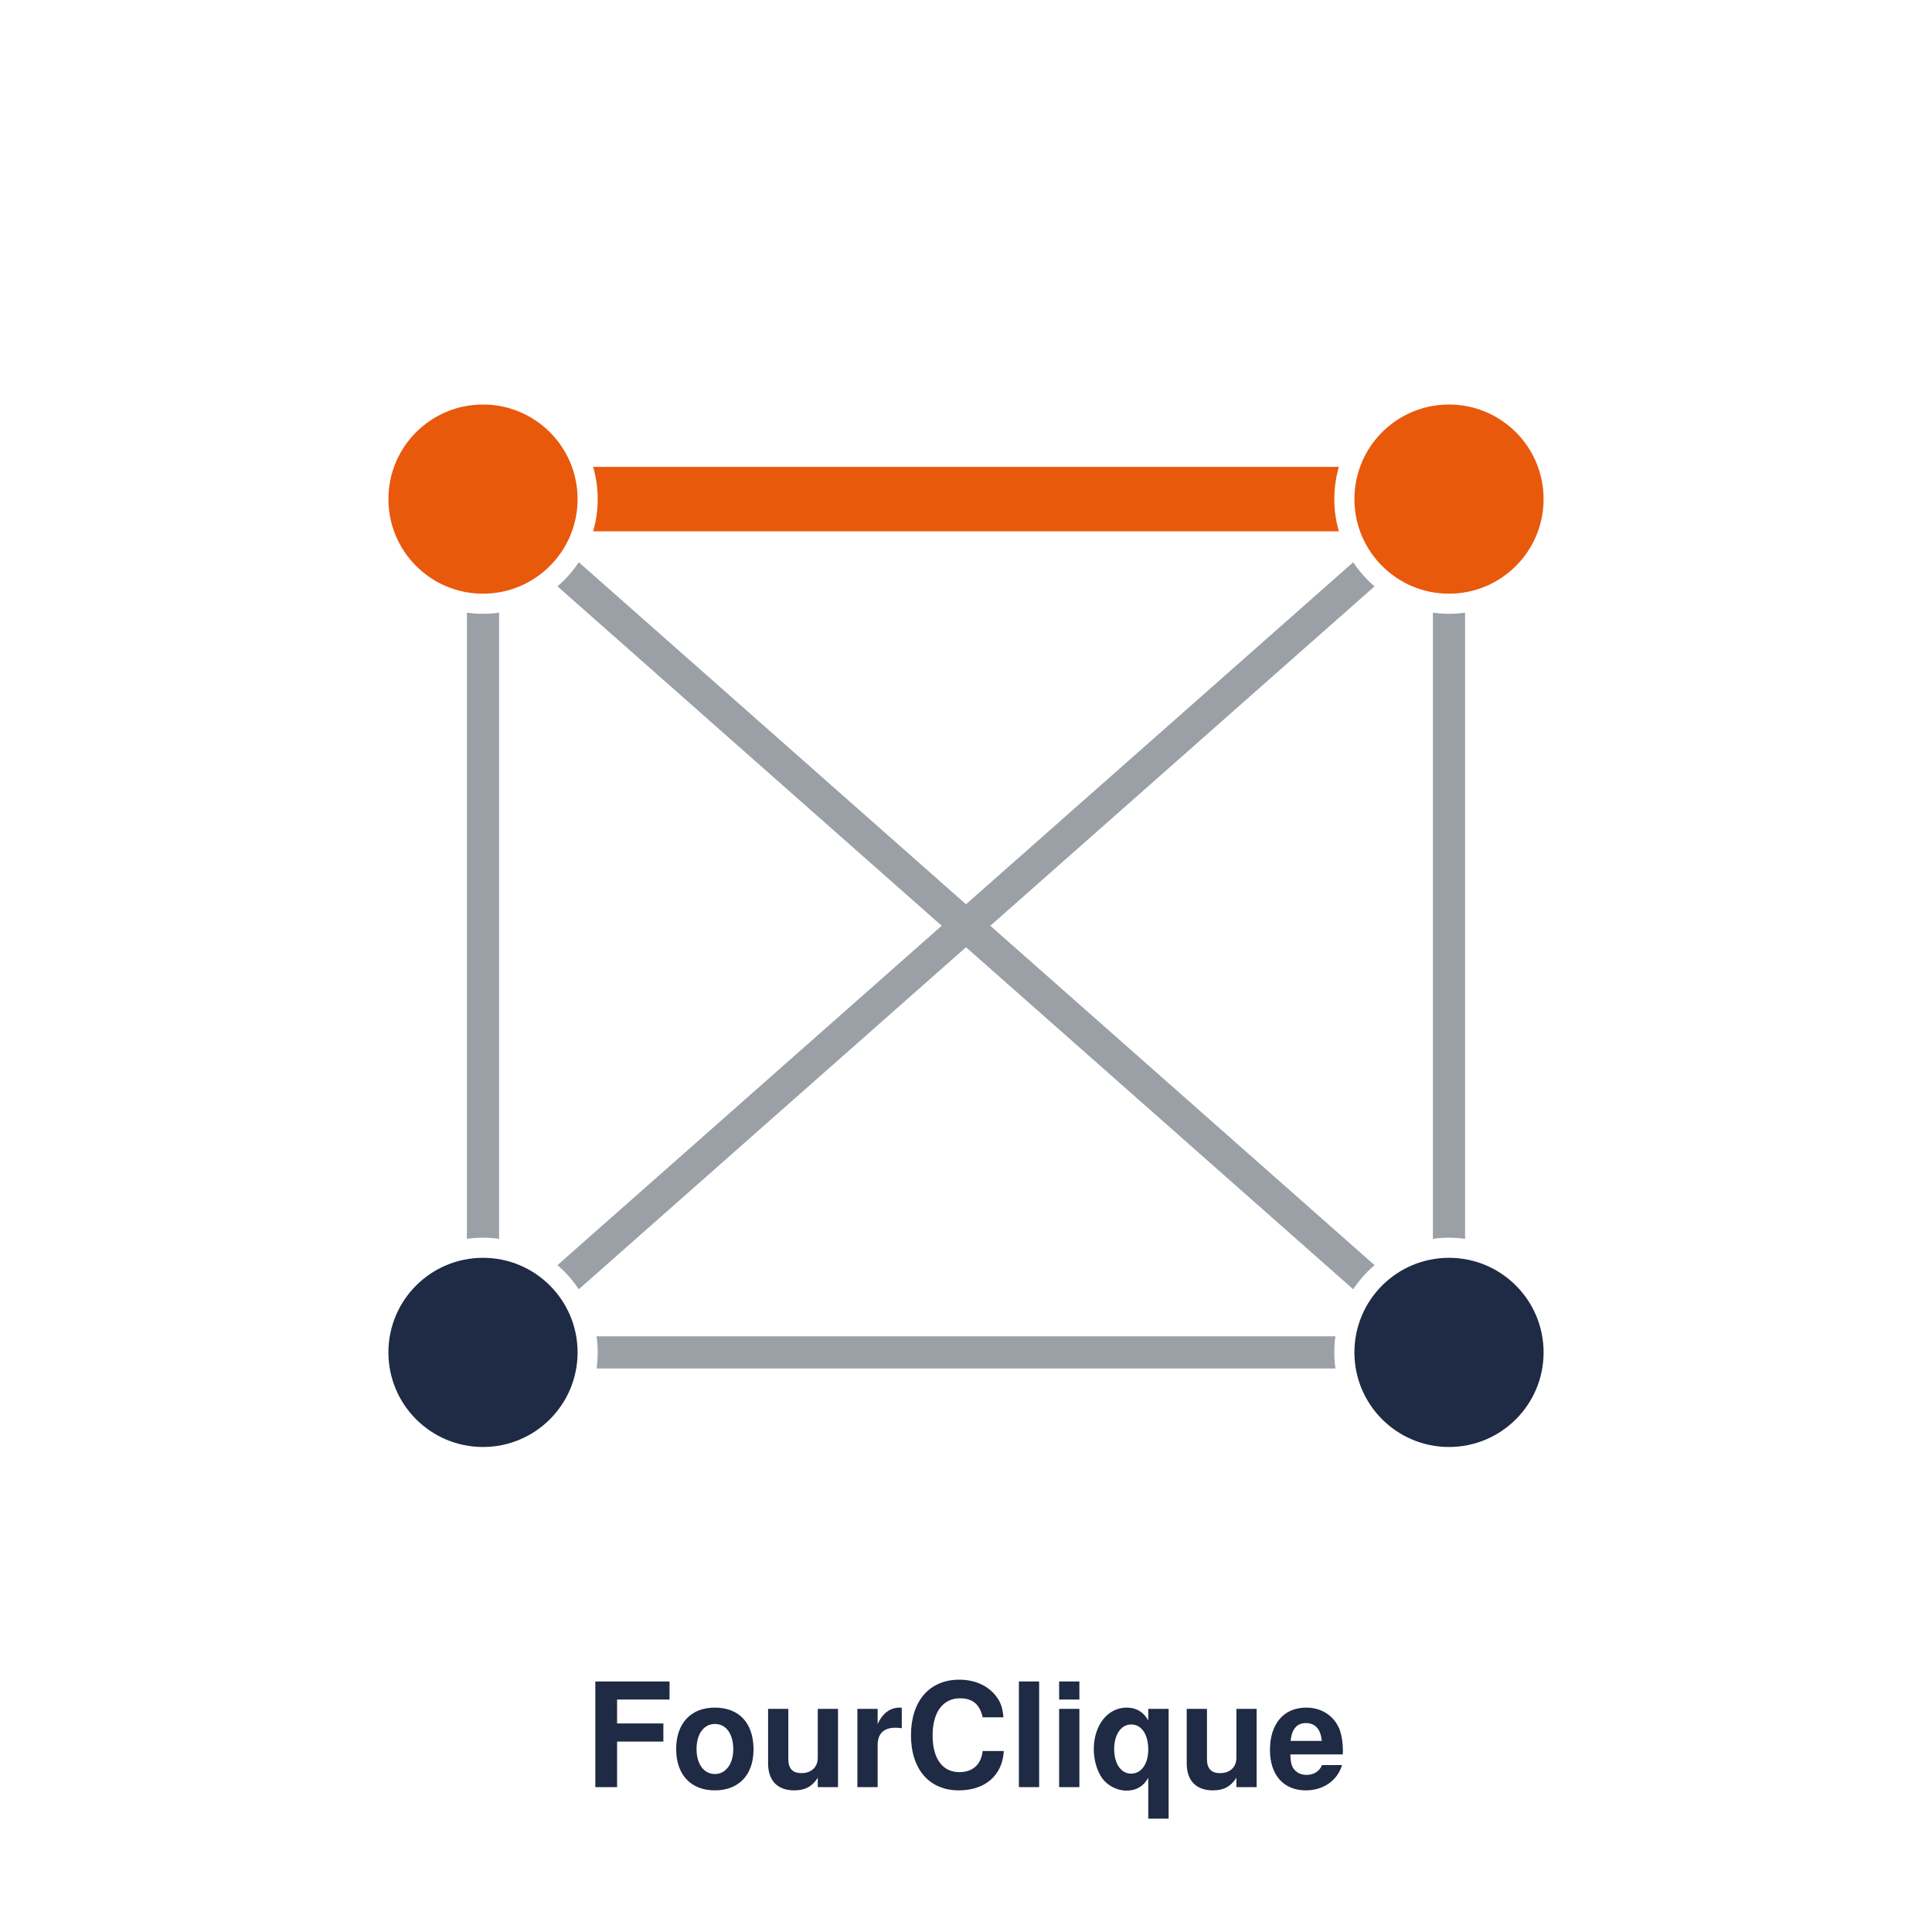
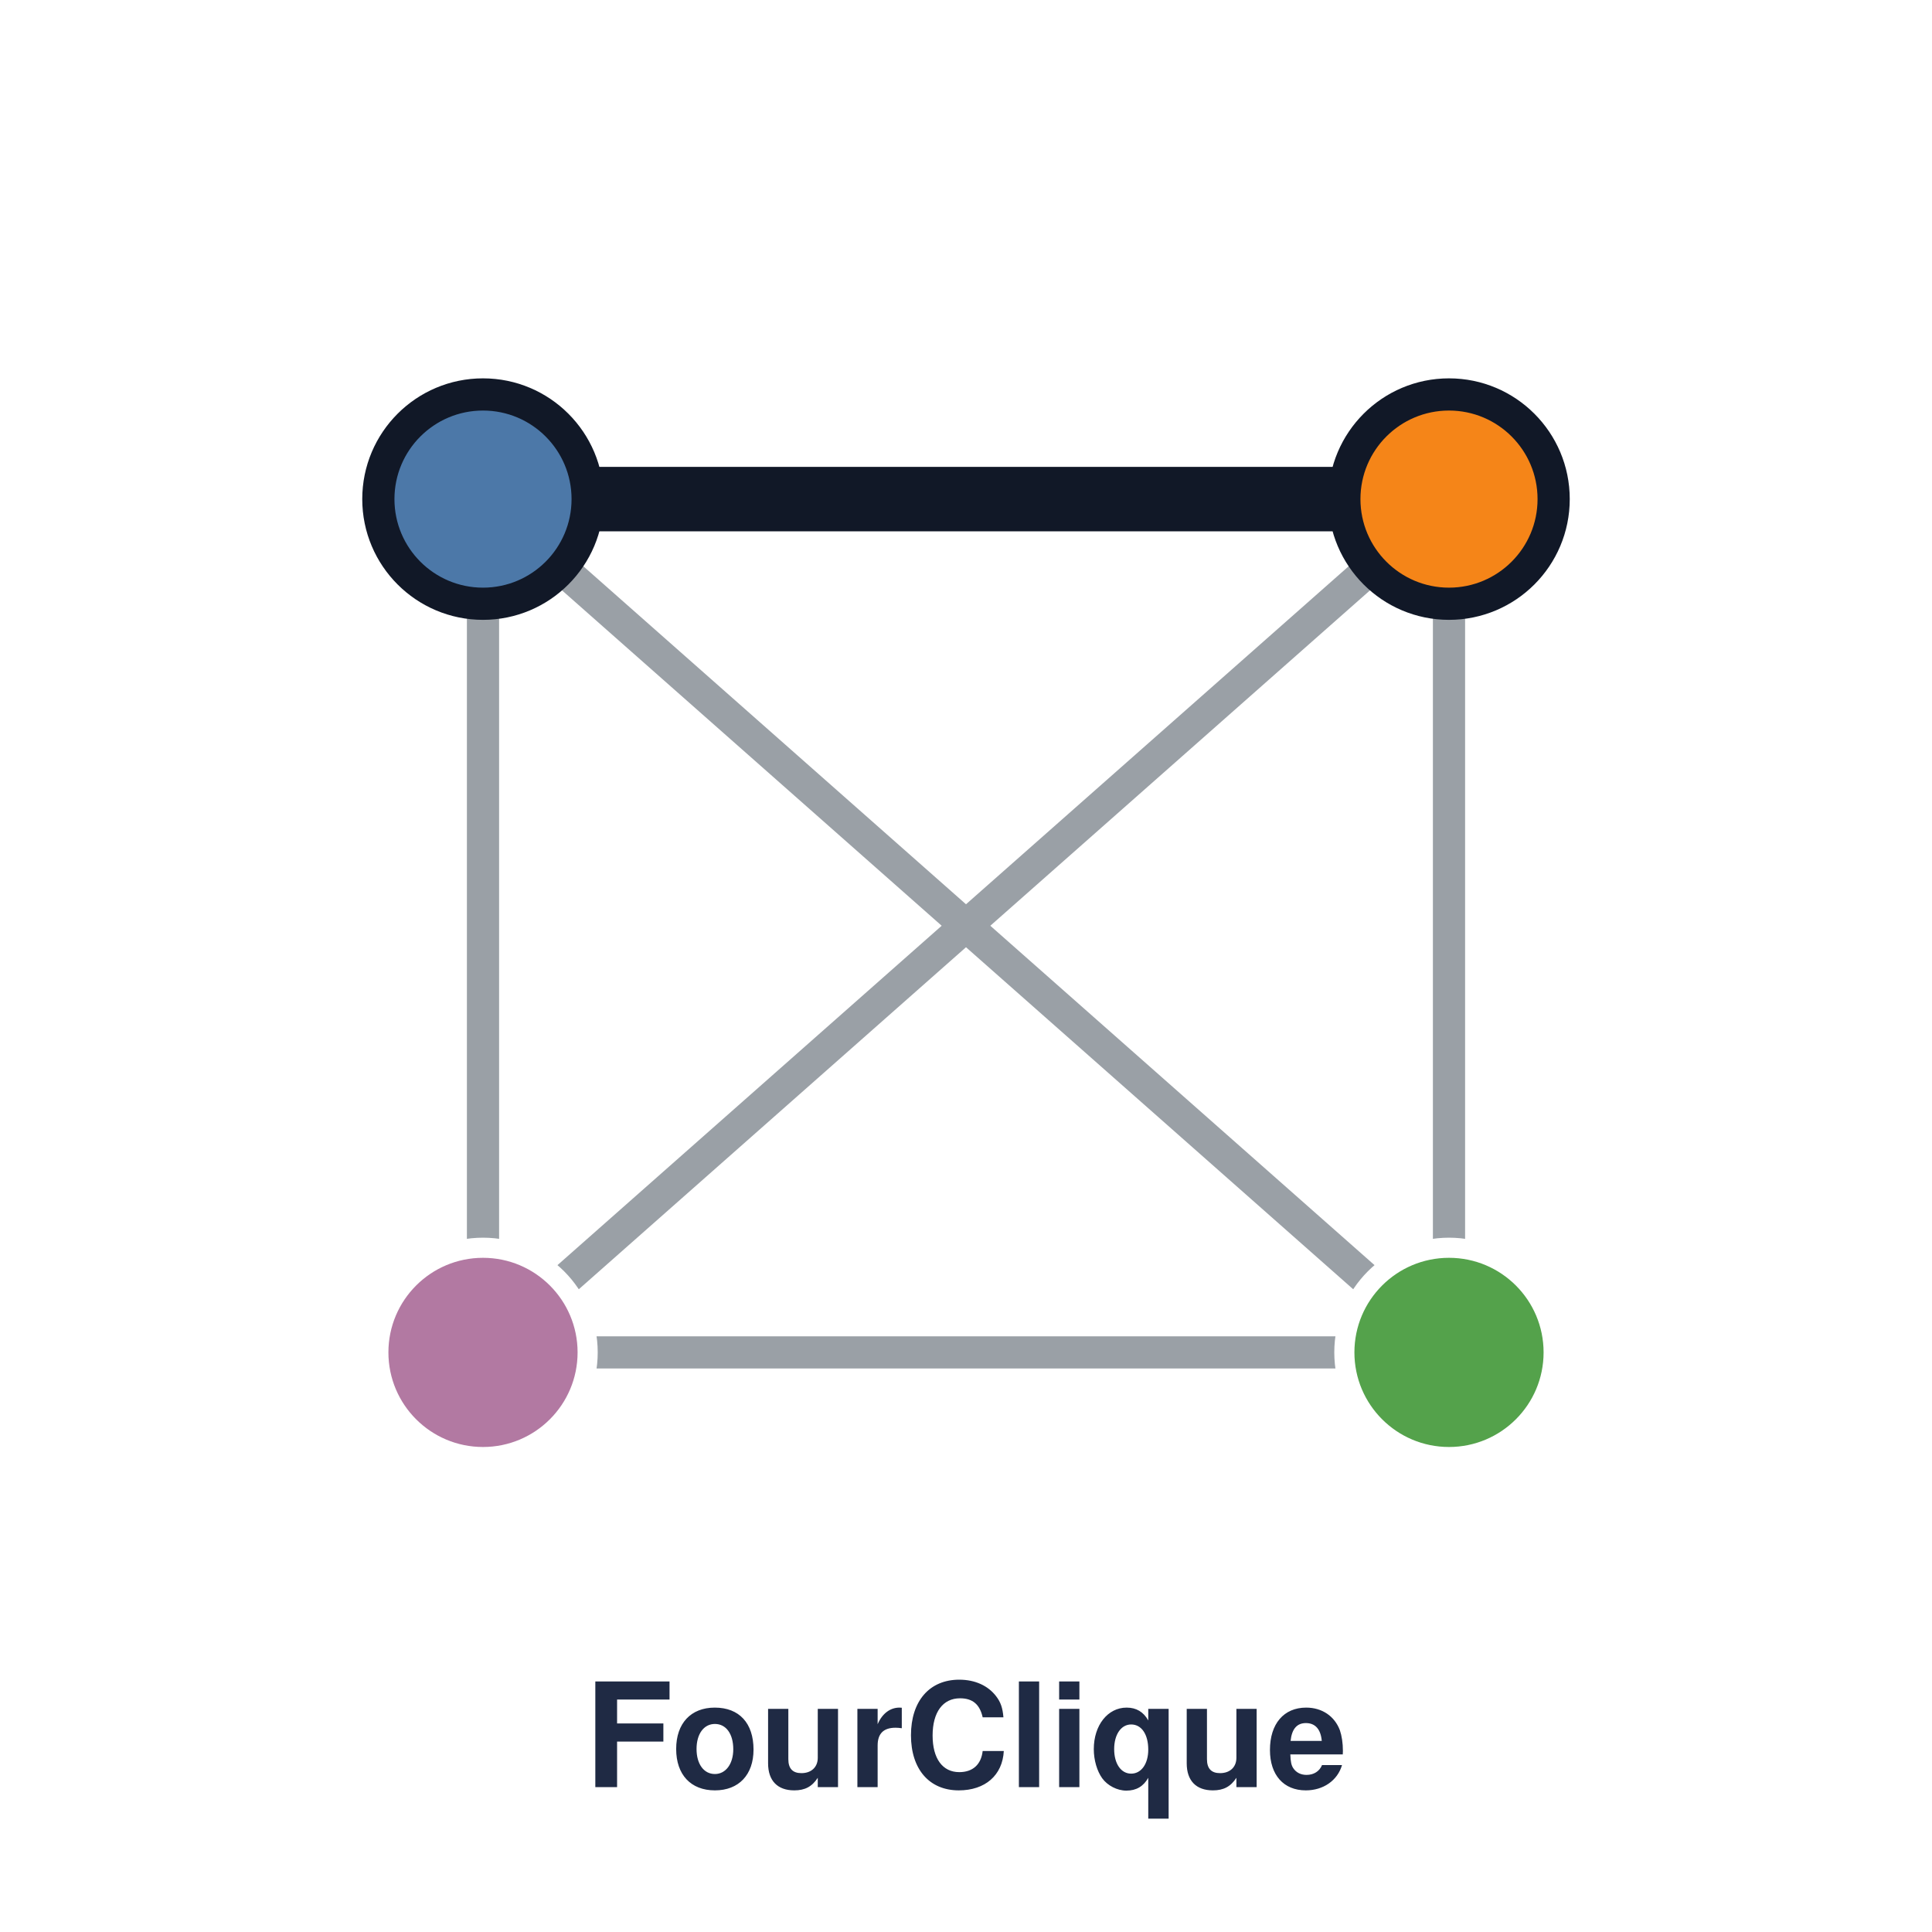
<svg xmlns="http://www.w3.org/2000/svg" viewBox="0 0 240 240" width="240" height="240" role="img" aria-label="FourClique (orbit 11)">
  <rect width="240" height="240" fill="#ffffff" />
  <line x1="60.0" y1="62.0" x2="180.0" y2="168.0" stroke="#9aa0a6" stroke-width="4" stroke-linecap="round" />
  <line x1="60.0" y1="62.0" x2="60.0" y2="168.0" stroke="#9aa0a6" stroke-width="4" stroke-linecap="round" />
  <line x1="180.0" y1="62.0" x2="180.0" y2="168.0" stroke="#9aa0a6" stroke-width="4" stroke-linecap="round" />
  <line x1="180.0" y1="62.0" x2="60.0" y2="168.0" stroke="#9aa0a6" stroke-width="4" stroke-linecap="round" />
  <line x1="180.0" y1="168.0" x2="60.0" y2="168.0" stroke="#9aa0a6" stroke-width="4" stroke-linecap="round" />
-   <line x1="60.0" y1="62.0" x2="180.0" y2="62.0" stroke="#e8590c" stroke-width="8" stroke-linecap="round" />
-   <circle cx="60.0" cy="62.0" r="13" fill="#e8590c" stroke="#ffffff" stroke-width="2.5" />
-   <circle cx="180.0" cy="62.0" r="13" fill="#e8590c" stroke="#ffffff" stroke-width="2.5" />
-   <circle cx="180.0" cy="168.0" r="13" fill="#1f2a44" stroke="#ffffff" stroke-width="2.5" />
-   <circle cx="60.0" cy="168.0" r="13" fill="#1f2a44" stroke="#ffffff" stroke-width="2.5" />
+   <line x1="60.0" y1="62.0" x2="180.0" y2="62.0" stroke="#111827" stroke-width="8" stroke-linecap="round" />
+   <circle cx="60.0" cy="62.0" r="13" fill="#4c78a8" stroke="#111827" stroke-width="4" />
+   <circle cx="180.0" cy="62.0" r="13" fill="#f58518" stroke="#111827" stroke-width="4" />
+   <circle cx="180.0" cy="168.0" r="13" fill="#54a24b" stroke="#ffffff" stroke-width="2.5" />
+   <circle cx="60.0" cy="168.0" r="13" fill="#b279a2" stroke="#ffffff" stroke-width="2.5" />
  <text x="120.0" y="222" text-anchor="middle" font-family="Segoe UI, Helvetica, Arial, sans-serif" font-size="18" font-weight="600" fill="#1f2a44">FourClique</text>
</svg>
